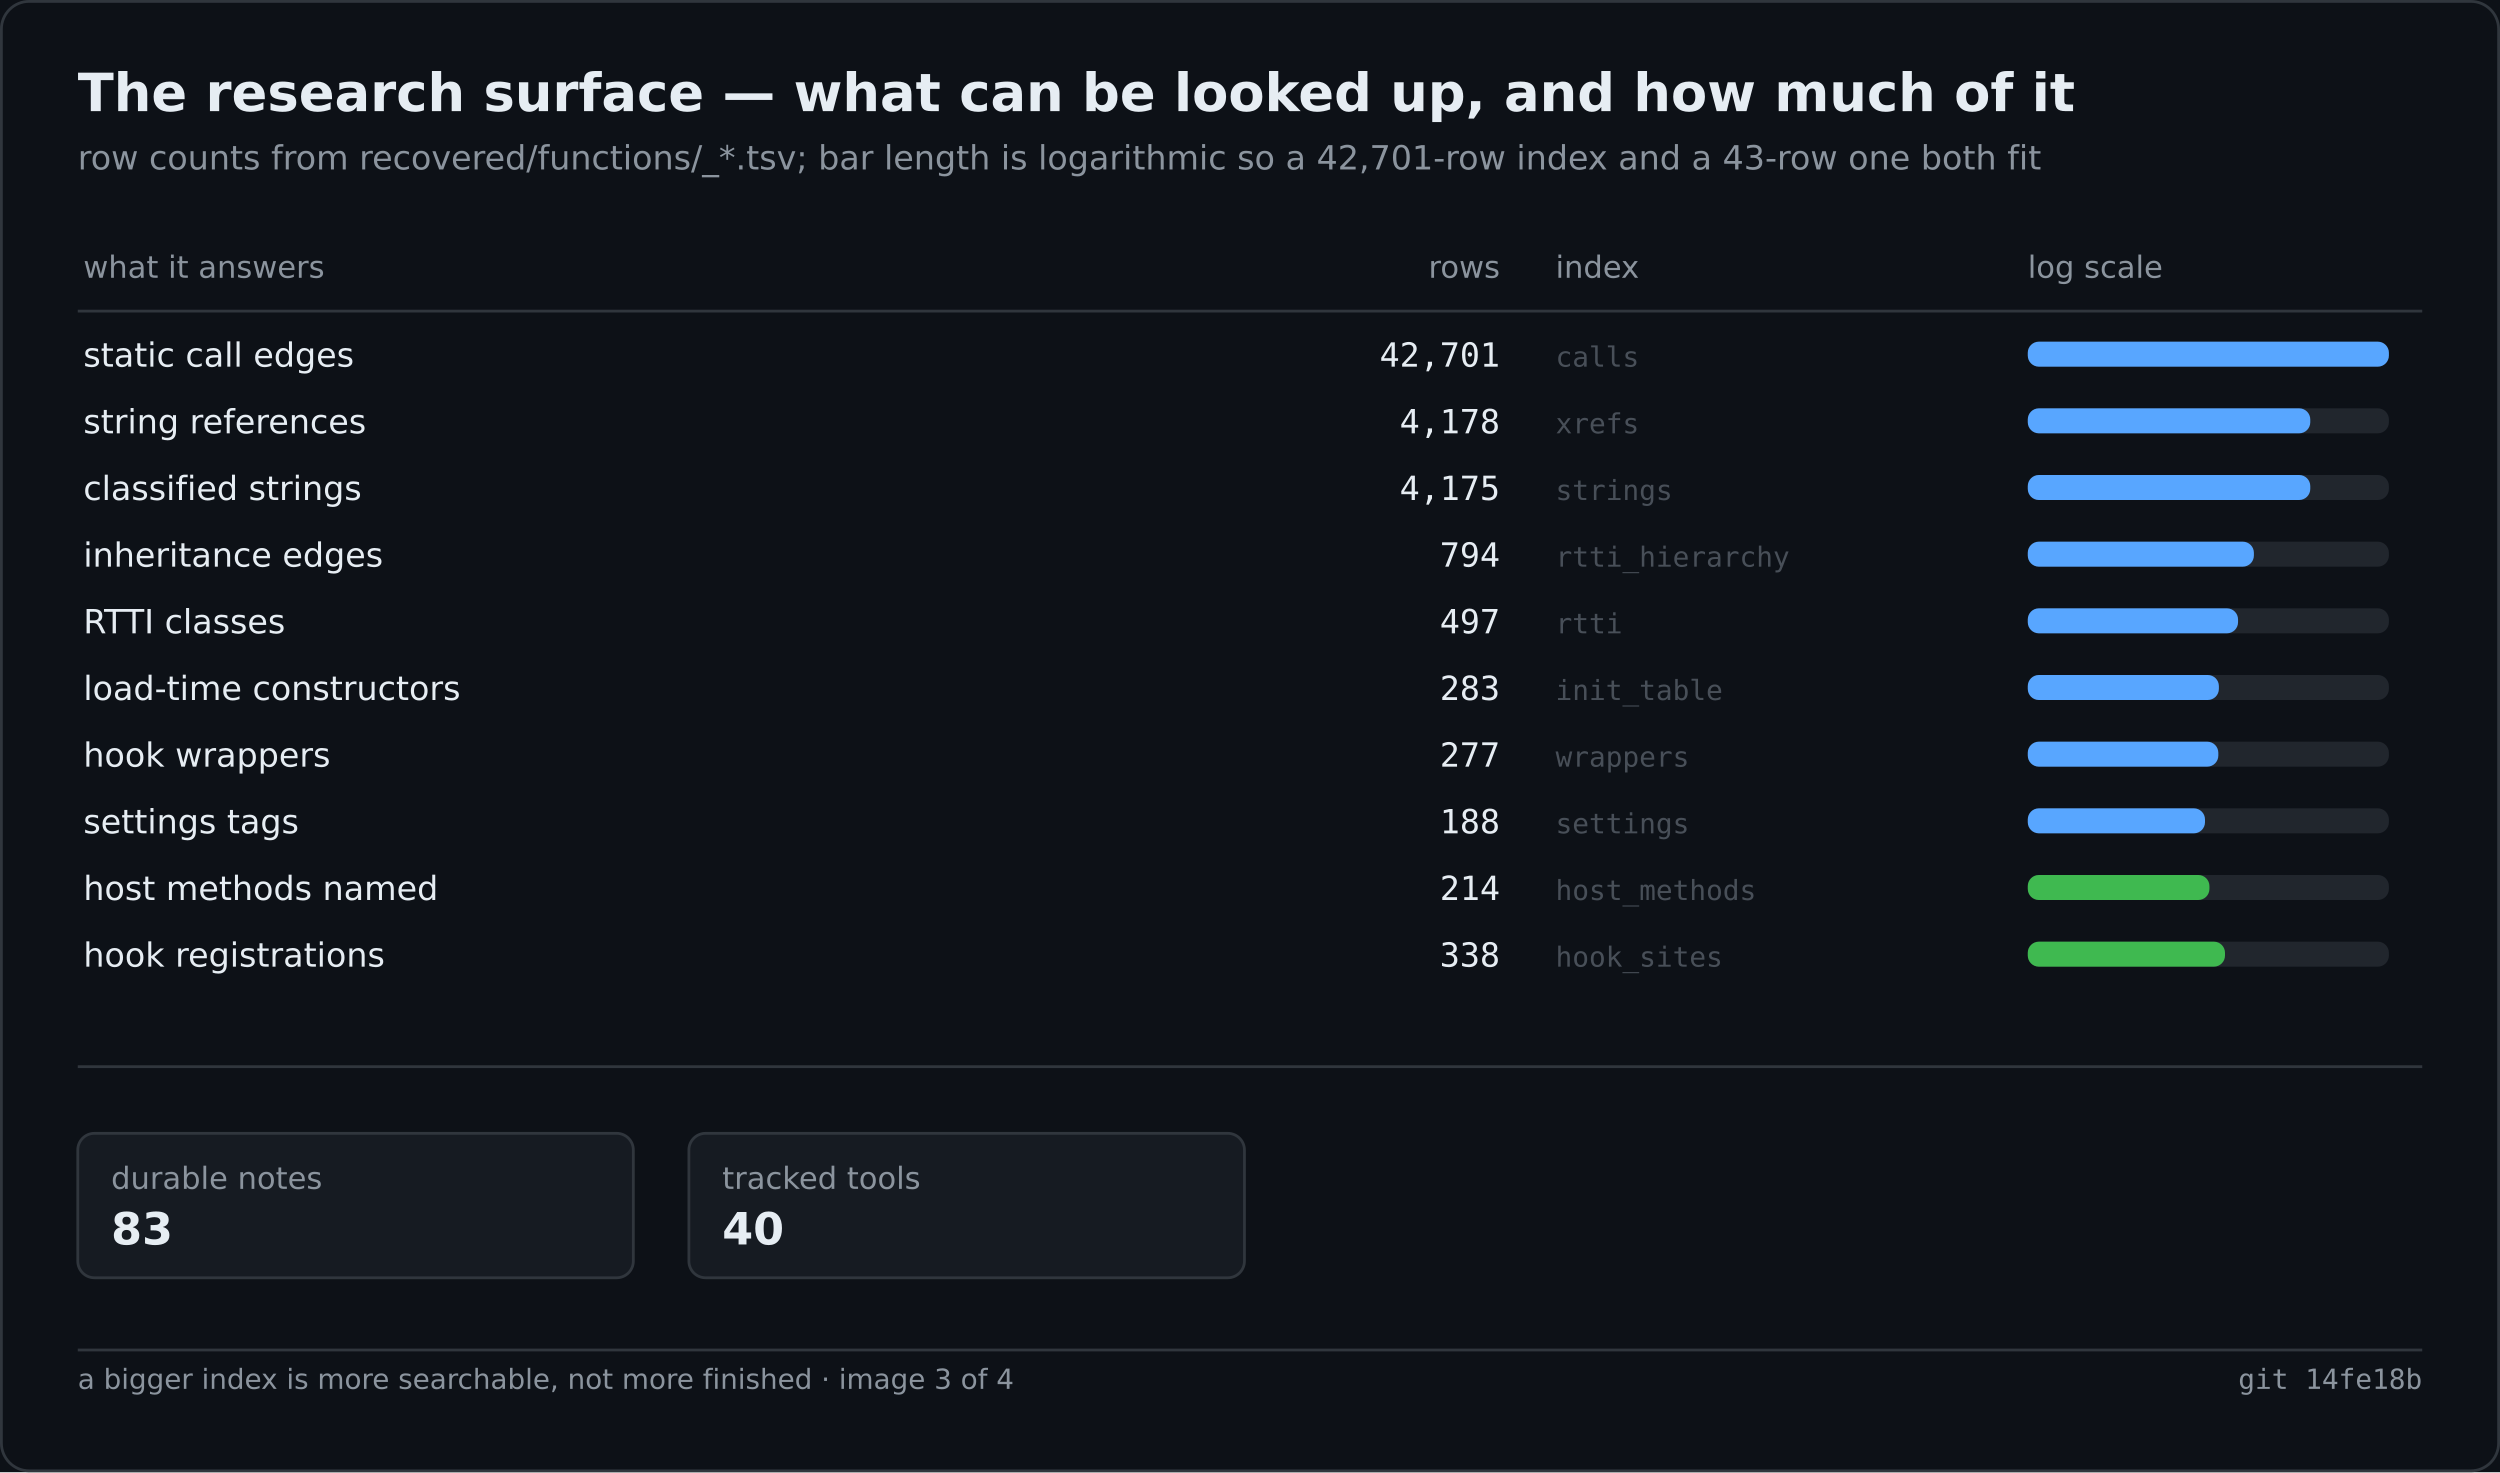
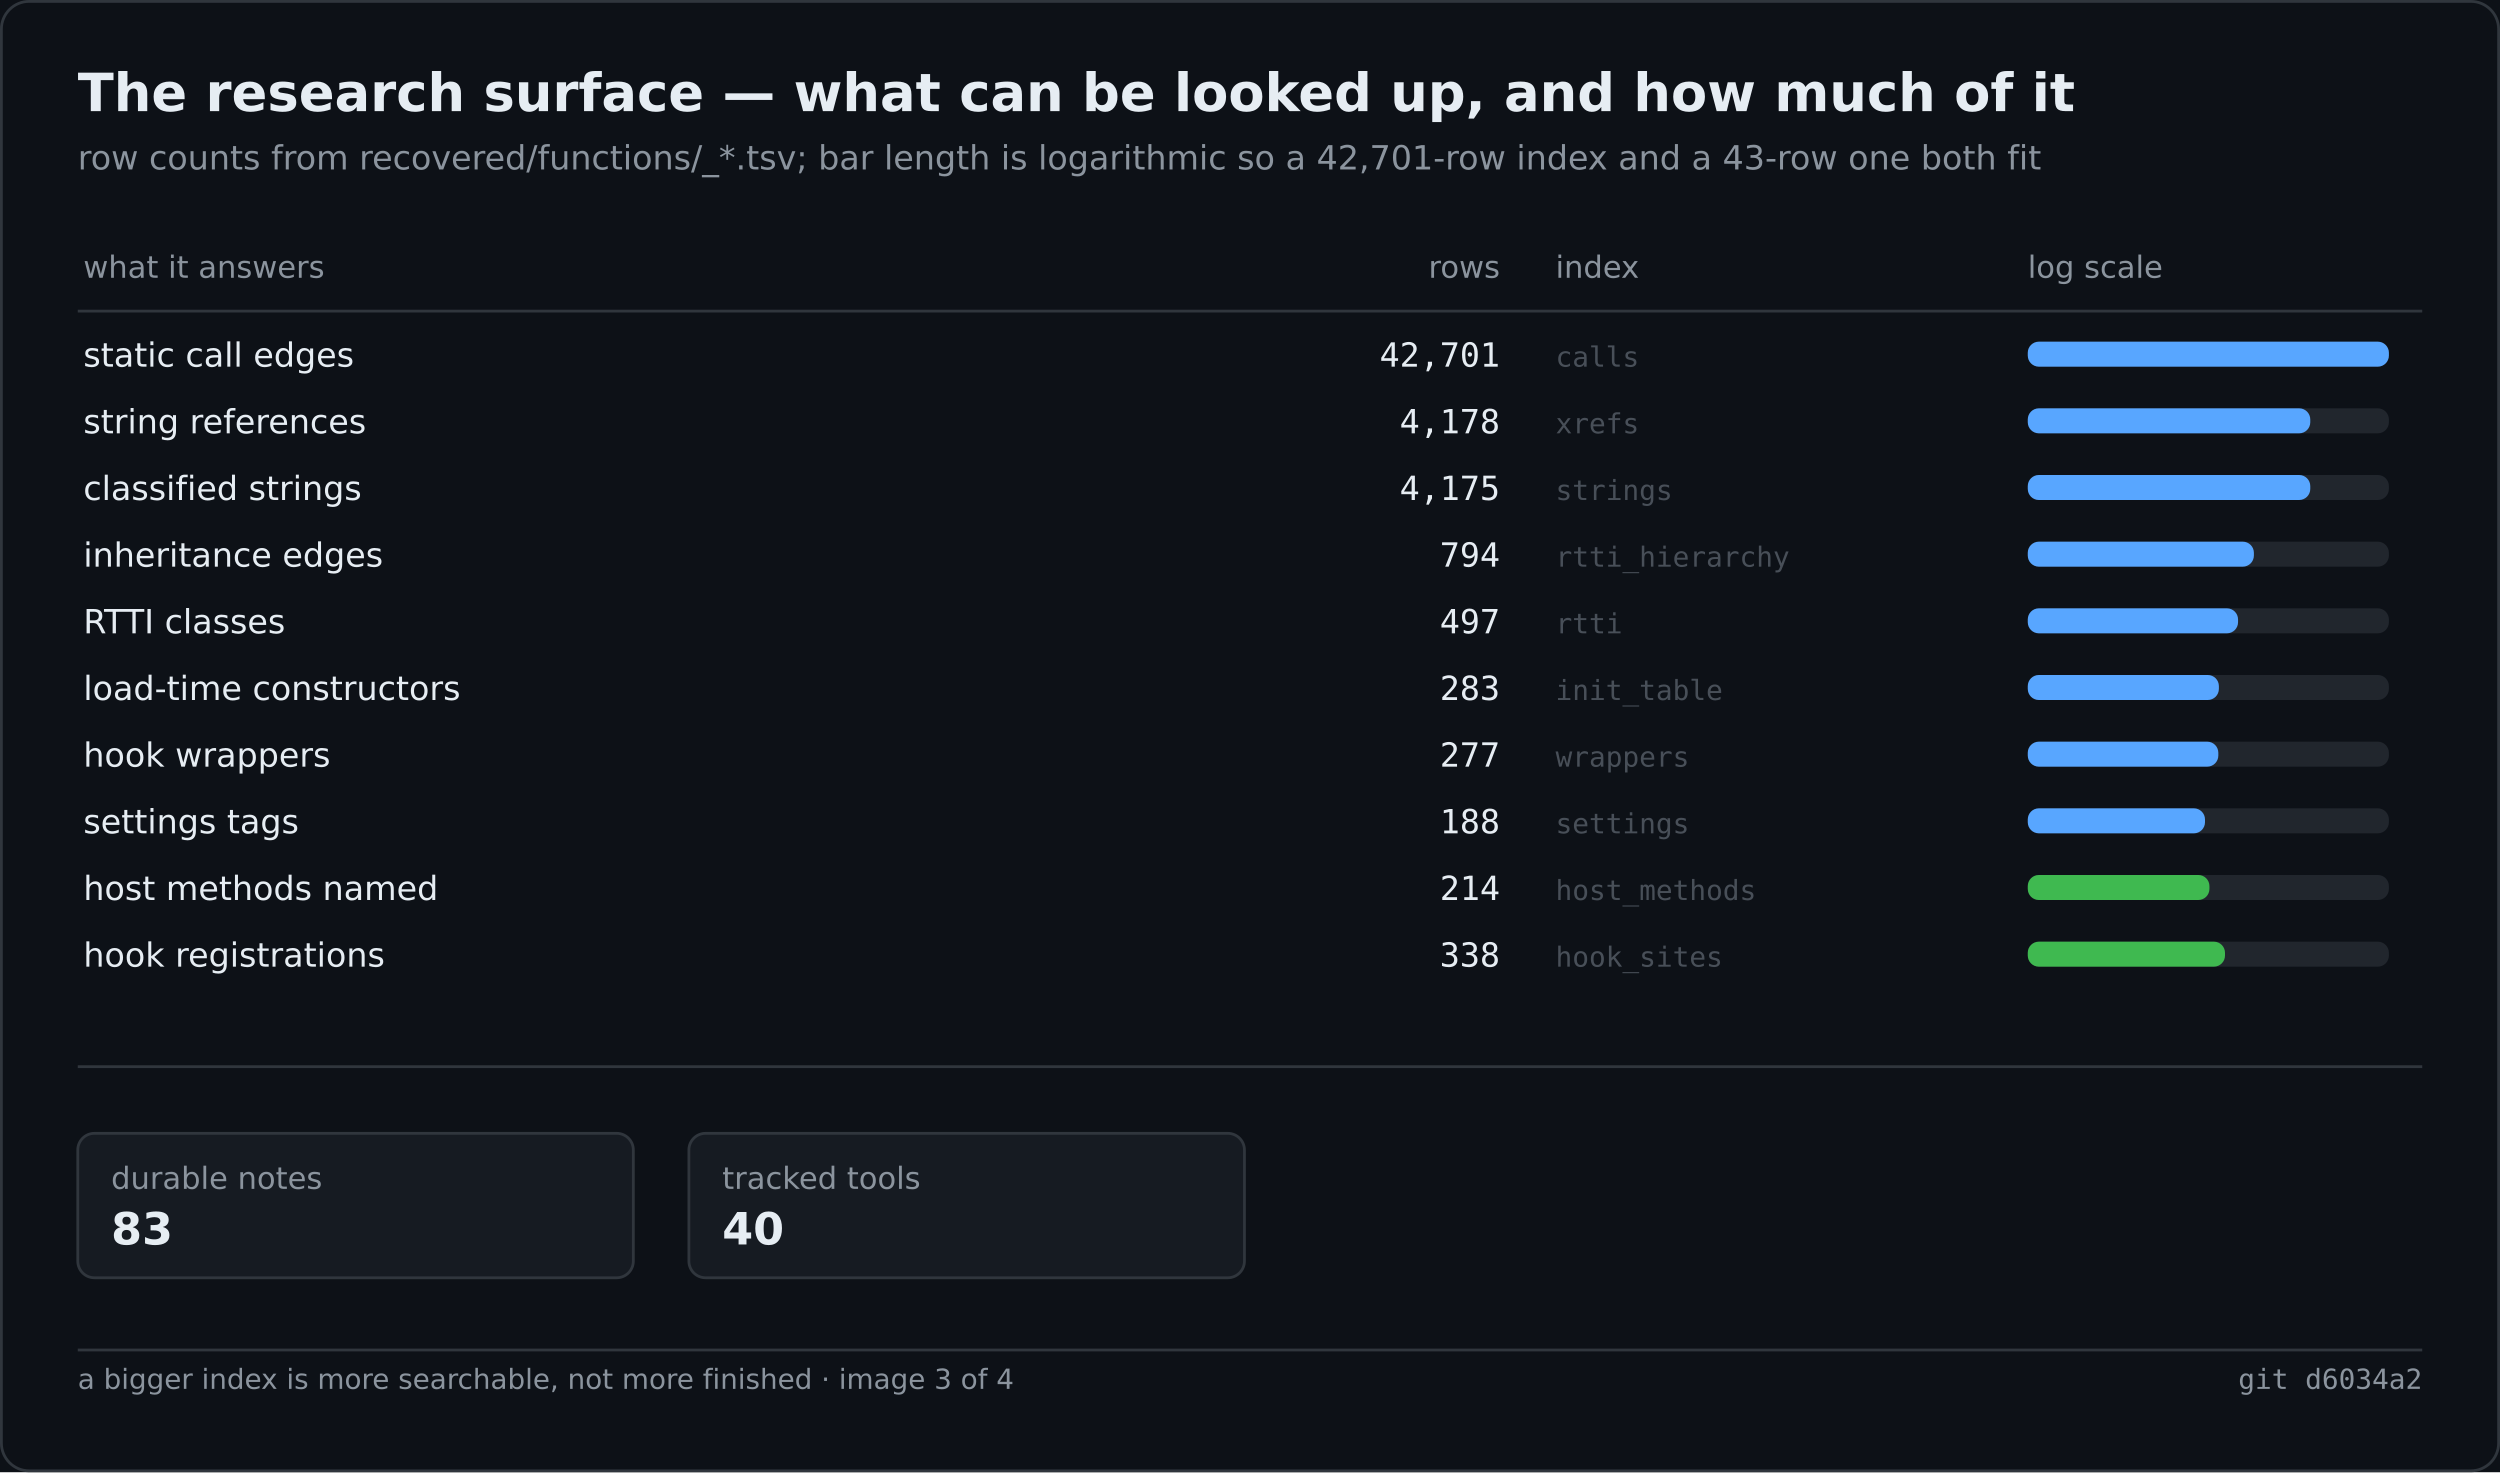
<svg xmlns="http://www.w3.org/2000/svg" width="900" height="530" viewBox="0 0 900 530" role="img" aria-label="The research surface — what can be looked up, and how much of it">
  <rect width="900" height="530" fill="#0d1117" />
  <rect x="0.5" y="0.5" width="899" height="529" fill="none" stroke="#30363d" rx="10" />
  <text x="28" y="40" font-family="Segoe UI,DejaVu Sans,Helvetica,sans-serif" font-size="19" font-weight="600" fill="#e6edf3">The research surface — what can be looked up, and how much of it</text>
  <text x="28" y="61" font-family="Segoe UI,DejaVu Sans,Helvetica,sans-serif" font-size="12" fill="#8b949e">row counts from recovered/functions/_*.tsv; bar length is logarithmic so a 42,701-row index and a 43-row one both fit</text>
  <text x="30.0" y="100.0" font-family="Segoe UI,DejaVu Sans,Helvetica,sans-serif" font-size="11" fill="#8b949e">what it answers</text>
  <text x="540.0" y="100.0" font-family="Segoe UI,DejaVu Sans,Helvetica,sans-serif" font-size="11" fill="#8b949e" text-anchor="end">rows</text>
  <text x="560.0" y="100.0" font-family="Segoe UI,DejaVu Sans,Helvetica,sans-serif" font-size="11" fill="#8b949e">index</text>
  <text x="730.0" y="100.0" font-family="Segoe UI,DejaVu Sans,Helvetica,sans-serif" font-size="11" fill="#8b949e">log scale</text>
  <line x1="28.0" y1="112.0" x2="872.0" y2="112.0" stroke="#30363d" stroke-width="1" />
  <text x="30.0" y="132.0" font-family="Segoe UI,DejaVu Sans,Helvetica,sans-serif" font-size="12" fill="#e6edf3">static call edges</text>
  <text x="540.0" y="132.0" font-family="Cascadia Mono,Consolas,DejaVu Sans Mono,monospace" font-size="12" fill="#e6edf3" text-anchor="end">42,701</text>
  <text x="560.0" y="132.0" font-family="Cascadia Mono,Consolas,DejaVu Sans Mono,monospace" font-size="10" fill="#484f58">calls</text>
  <rect x="730.0" y="123.0" width="130.0" height="9.0" fill="#21262d" rx="4" />
  <rect x="730.0" y="123.0" width="130.0" height="9.0" fill="#58a6ff" rx="4" />
  <text x="30.0" y="156.0" font-family="Segoe UI,DejaVu Sans,Helvetica,sans-serif" font-size="12" fill="#e6edf3">string references</text>
  <text x="540.0" y="156.0" font-family="Cascadia Mono,Consolas,DejaVu Sans Mono,monospace" font-size="12" fill="#e6edf3" text-anchor="end">4,178</text>
  <text x="560.0" y="156.0" font-family="Cascadia Mono,Consolas,DejaVu Sans Mono,monospace" font-size="10" fill="#484f58">xrefs</text>
  <rect x="730.0" y="147.0" width="130.0" height="9.0" fill="#21262d" rx="4" />
  <rect x="730.0" y="147.0" width="101.7" height="9.0" fill="#58a6ff" rx="4" />
  <text x="30.0" y="180.0" font-family="Segoe UI,DejaVu Sans,Helvetica,sans-serif" font-size="12" fill="#e6edf3">classified strings</text>
  <text x="540.0" y="180.0" font-family="Cascadia Mono,Consolas,DejaVu Sans Mono,monospace" font-size="12" fill="#e6edf3" text-anchor="end">4,175</text>
  <text x="560.0" y="180.0" font-family="Cascadia Mono,Consolas,DejaVu Sans Mono,monospace" font-size="10" fill="#484f58">strings</text>
  <rect x="730.0" y="171.0" width="130.0" height="9.0" fill="#21262d" rx="4" />
  <rect x="730.0" y="171.0" width="101.7" height="9.0" fill="#58a6ff" rx="4" />
  <text x="30.0" y="204.0" font-family="Segoe UI,DejaVu Sans,Helvetica,sans-serif" font-size="12" fill="#e6edf3">inheritance edges</text>
  <text x="540.0" y="204.0" font-family="Cascadia Mono,Consolas,DejaVu Sans Mono,monospace" font-size="12" fill="#e6edf3" text-anchor="end">794</text>
  <text x="560.0" y="204.0" font-family="Cascadia Mono,Consolas,DejaVu Sans Mono,monospace" font-size="10" fill="#484f58">rtti_hierarchy</text>
  <rect x="730.0" y="195.0" width="130.0" height="9.0" fill="#21262d" rx="4" />
  <rect x="730.0" y="195.0" width="81.4" height="9.0" fill="#58a6ff" rx="4" />
  <text x="30.0" y="228.0" font-family="Segoe UI,DejaVu Sans,Helvetica,sans-serif" font-size="12" fill="#e6edf3">RTTI classes</text>
  <text x="540.0" y="228.0" font-family="Cascadia Mono,Consolas,DejaVu Sans Mono,monospace" font-size="12" fill="#e6edf3" text-anchor="end">497</text>
  <text x="560.0" y="228.0" font-family="Cascadia Mono,Consolas,DejaVu Sans Mono,monospace" font-size="10" fill="#484f58">rtti</text>
  <rect x="730.0" y="219.0" width="130.0" height="9.0" fill="#21262d" rx="4" />
  <rect x="730.0" y="219.0" width="75.7" height="9.0" fill="#58a6ff" rx="4" />
  <text x="30.0" y="252.0" font-family="Segoe UI,DejaVu Sans,Helvetica,sans-serif" font-size="12" fill="#e6edf3">load-time constructors</text>
  <text x="540.0" y="252.0" font-family="Cascadia Mono,Consolas,DejaVu Sans Mono,monospace" font-size="12" fill="#e6edf3" text-anchor="end">283</text>
  <text x="560.0" y="252.0" font-family="Cascadia Mono,Consolas,DejaVu Sans Mono,monospace" font-size="10" fill="#484f58">init_table</text>
  <rect x="730.0" y="243.0" width="130.0" height="9.0" fill="#21262d" rx="4" />
  <rect x="730.0" y="243.0" width="68.8" height="9.0" fill="#58a6ff" rx="4" />
  <text x="30.0" y="276.0" font-family="Segoe UI,DejaVu Sans,Helvetica,sans-serif" font-size="12" fill="#e6edf3">hook wrappers</text>
  <text x="540.0" y="276.0" font-family="Cascadia Mono,Consolas,DejaVu Sans Mono,monospace" font-size="12" fill="#e6edf3" text-anchor="end">277</text>
  <text x="560.0" y="276.0" font-family="Cascadia Mono,Consolas,DejaVu Sans Mono,monospace" font-size="10" fill="#484f58">wrappers</text>
  <rect x="730.0" y="267.0" width="130.0" height="9.0" fill="#21262d" rx="4" />
  <rect x="730.0" y="267.0" width="68.6" height="9.0" fill="#58a6ff" rx="4" />
  <text x="30.0" y="300.0" font-family="Segoe UI,DejaVu Sans,Helvetica,sans-serif" font-size="12" fill="#e6edf3">settings tags</text>
  <text x="540.0" y="300.0" font-family="Cascadia Mono,Consolas,DejaVu Sans Mono,monospace" font-size="12" fill="#e6edf3" text-anchor="end">188</text>
  <text x="560.0" y="300.0" font-family="Cascadia Mono,Consolas,DejaVu Sans Mono,monospace" font-size="10" fill="#484f58">settings</text>
  <rect x="730.0" y="291.0" width="130.0" height="9.0" fill="#21262d" rx="4" />
  <rect x="730.0" y="291.0" width="63.8" height="9.0" fill="#58a6ff" rx="4" />
  <text x="30.0" y="324.0" font-family="Segoe UI,DejaVu Sans,Helvetica,sans-serif" font-size="12" fill="#e6edf3">host methods named</text>
  <text x="540.0" y="324.0" font-family="Cascadia Mono,Consolas,DejaVu Sans Mono,monospace" font-size="12" fill="#e6edf3" text-anchor="end">214</text>
  <text x="560.0" y="324.0" font-family="Cascadia Mono,Consolas,DejaVu Sans Mono,monospace" font-size="10" fill="#484f58">host_methods</text>
  <rect x="730.0" y="315.0" width="130.0" height="9.0" fill="#21262d" rx="4" />
  <rect x="730.0" y="315.0" width="65.4" height="9.0" fill="#3fb950" rx="4" />
  <text x="30.0" y="348.0" font-family="Segoe UI,DejaVu Sans,Helvetica,sans-serif" font-size="12" fill="#e6edf3">hook registrations</text>
  <text x="540.0" y="348.0" font-family="Cascadia Mono,Consolas,DejaVu Sans Mono,monospace" font-size="12" fill="#e6edf3" text-anchor="end">338</text>
  <text x="560.0" y="348.0" font-family="Cascadia Mono,Consolas,DejaVu Sans Mono,monospace" font-size="10" fill="#484f58">hook_sites</text>
  <rect x="730.0" y="339.0" width="130.0" height="9.0" fill="#21262d" rx="4" />
  <rect x="730.0" y="339.0" width="71.0" height="9.0" fill="#3fb950" rx="4" />
  <line x1="28.0" y1="384.0" x2="872.0" y2="384.0" stroke="#30363d" stroke-width="1" />
  <rect x="28.0" y="408.0" width="200.0" height="52.0" fill="#161b22" rx="6" stroke="#30363d" stroke-width="1" />
  <text x="40.0" y="428.0" font-family="Segoe UI,DejaVu Sans,Helvetica,sans-serif" font-size="11" fill="#8b949e">durable notes</text>
  <text x="40.0" y="448.0" font-family="Segoe UI,DejaVu Sans,Helvetica,sans-serif" font-size="16" fill="#e6edf3" font-weight="600">83</text>
  <rect x="248.0" y="408.0" width="200.0" height="52.0" fill="#161b22" rx="6" stroke="#30363d" stroke-width="1" />
  <text x="260.0" y="428.0" font-family="Segoe UI,DejaVu Sans,Helvetica,sans-serif" font-size="11" fill="#8b949e">tracked tools</text>
  <text x="260.0" y="448.0" font-family="Segoe UI,DejaVu Sans,Helvetica,sans-serif" font-size="16" fill="#e6edf3" font-weight="600">40</text>
  <line x1="28.0" y1="486.0" x2="872.0" y2="486.0" stroke="#30363d" stroke-width="1" />
  <text x="28.0" y="500.0" font-family="Segoe UI,DejaVu Sans,Helvetica,sans-serif" font-size="10" fill="#8b949e">a bigger index is more searchable, not more finished · image 3 of 4</text>
-   <text x="872.0" y="500.0" font-family="Cascadia Mono,Consolas,DejaVu Sans Mono,monospace" font-size="10" fill="#8b949e" text-anchor="end">git 14fe18b</text>
+   <text x="872.0" y="500.0" font-family="Cascadia Mono,Consolas,DejaVu Sans Mono,monospace" font-size="10" fill="#8b949e" text-anchor="end">git d6034a2</text>
</svg>
